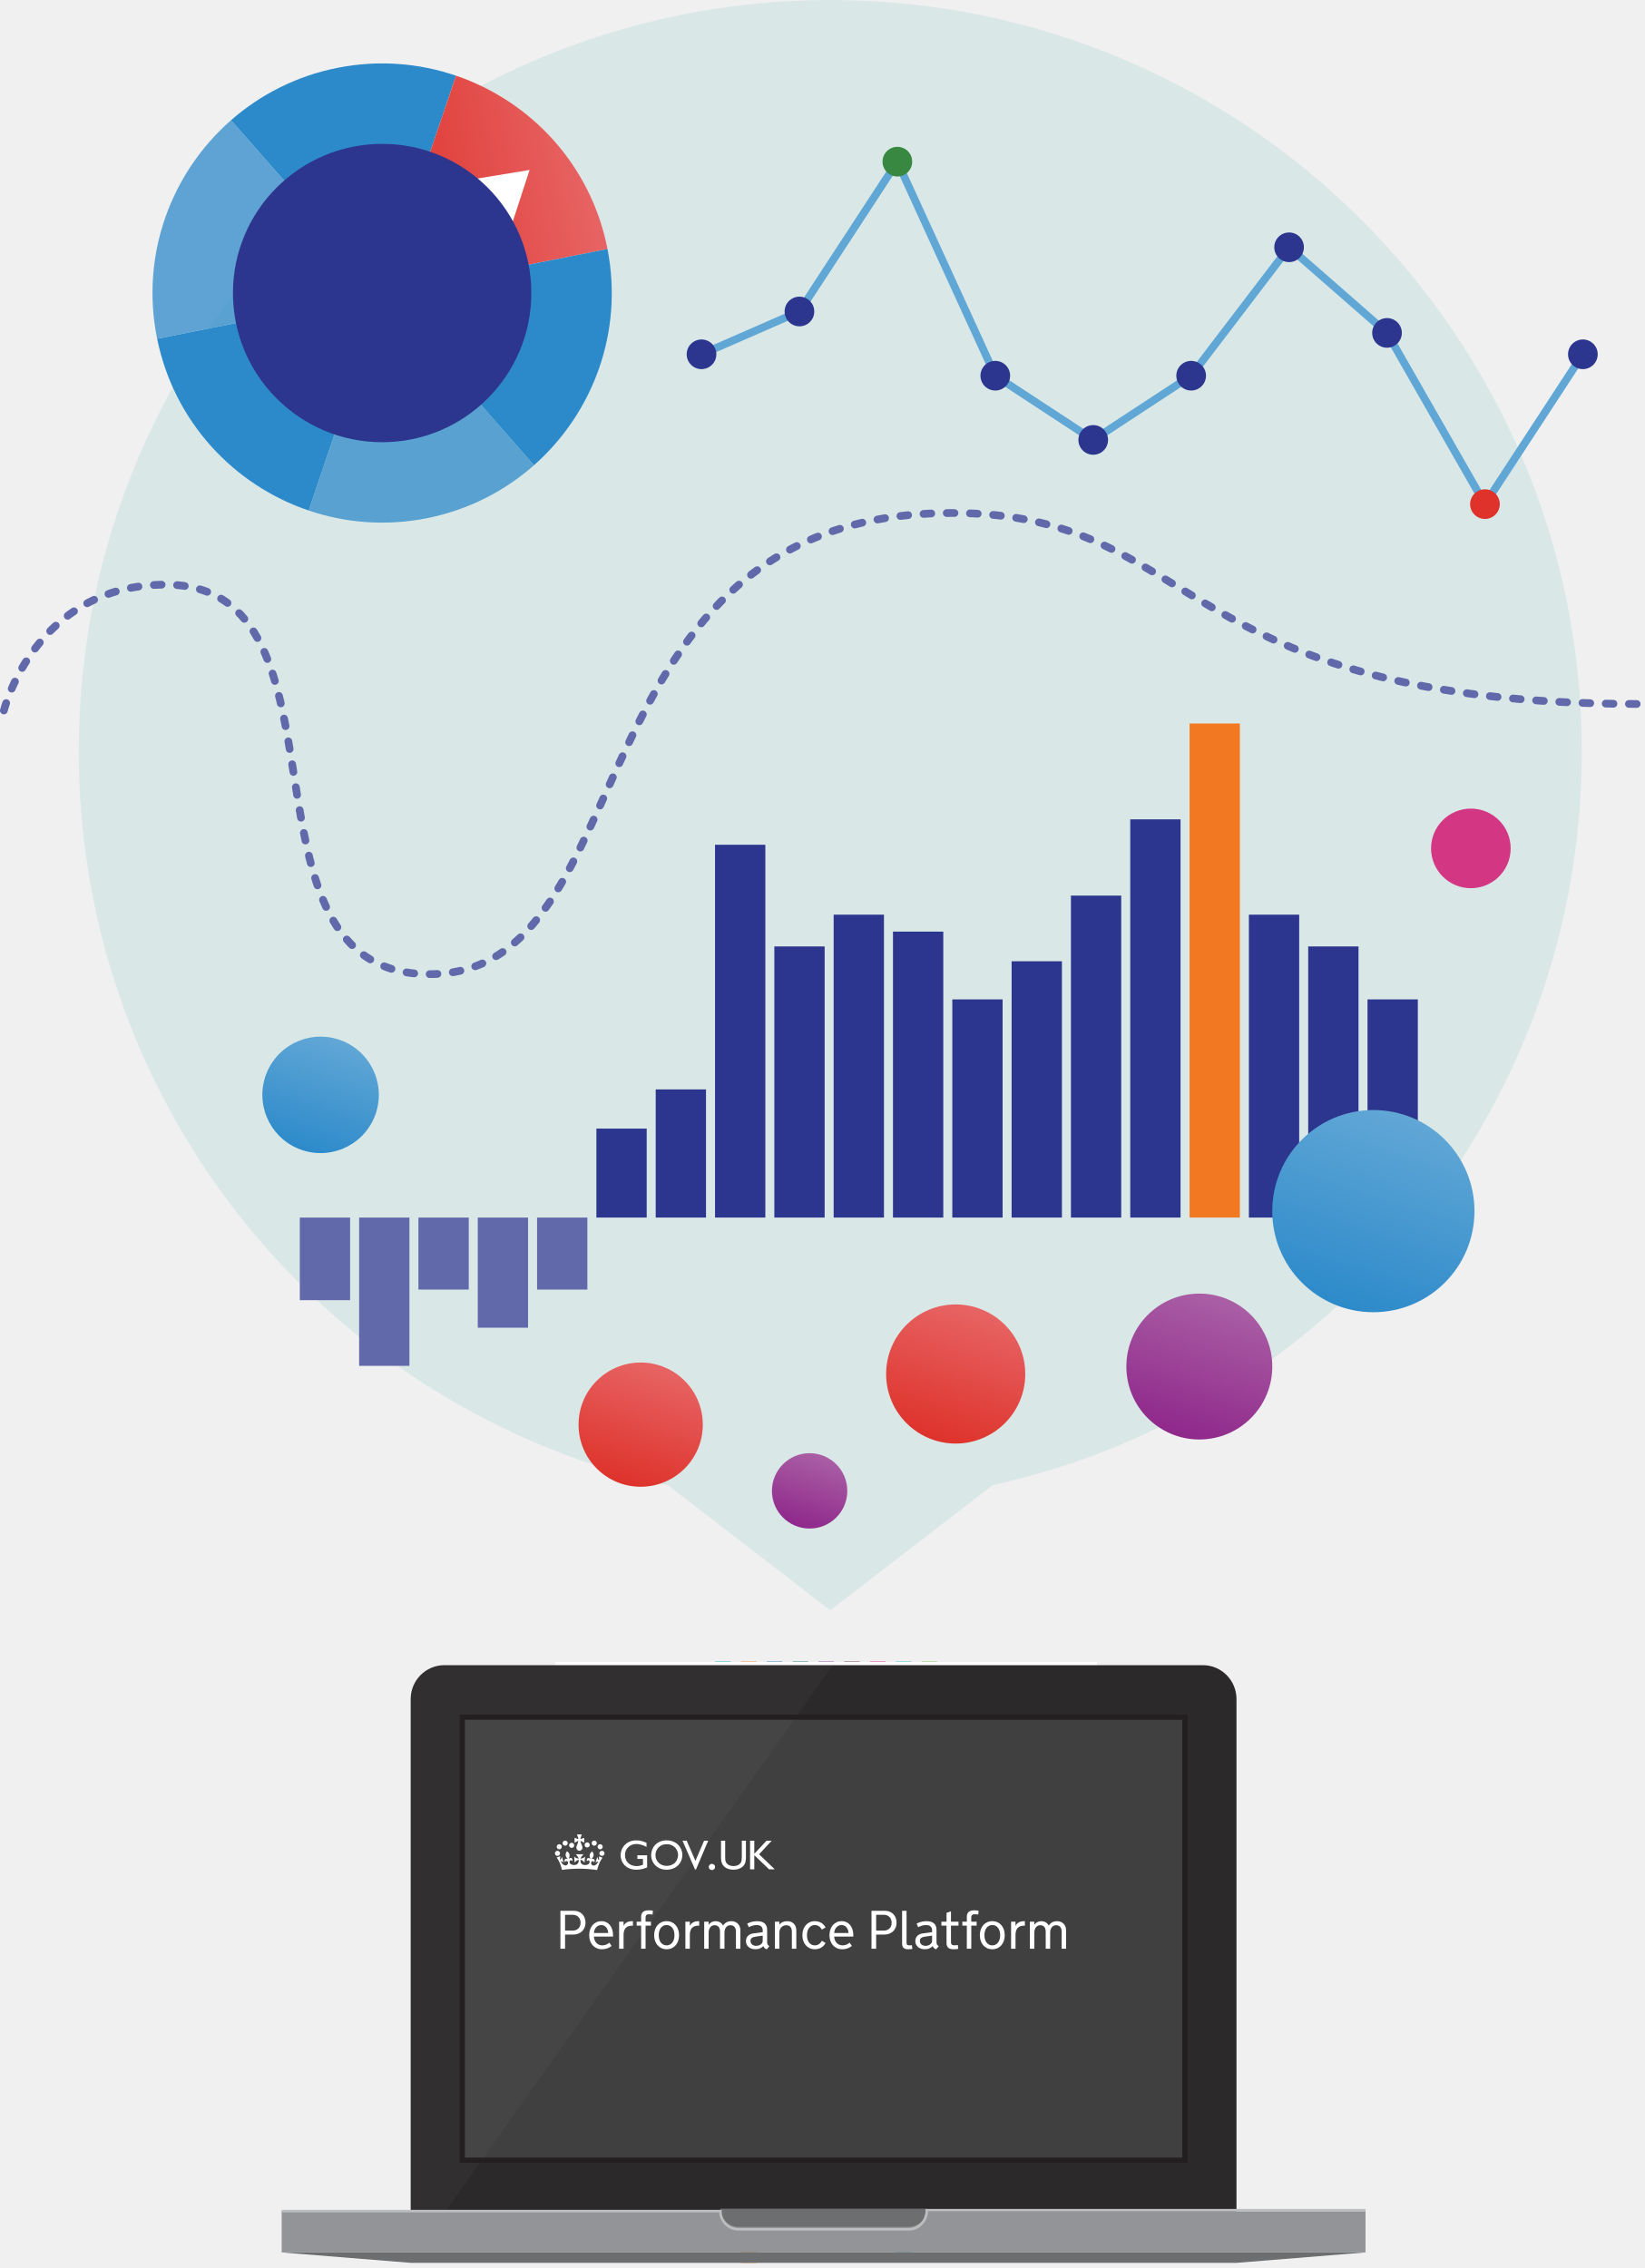
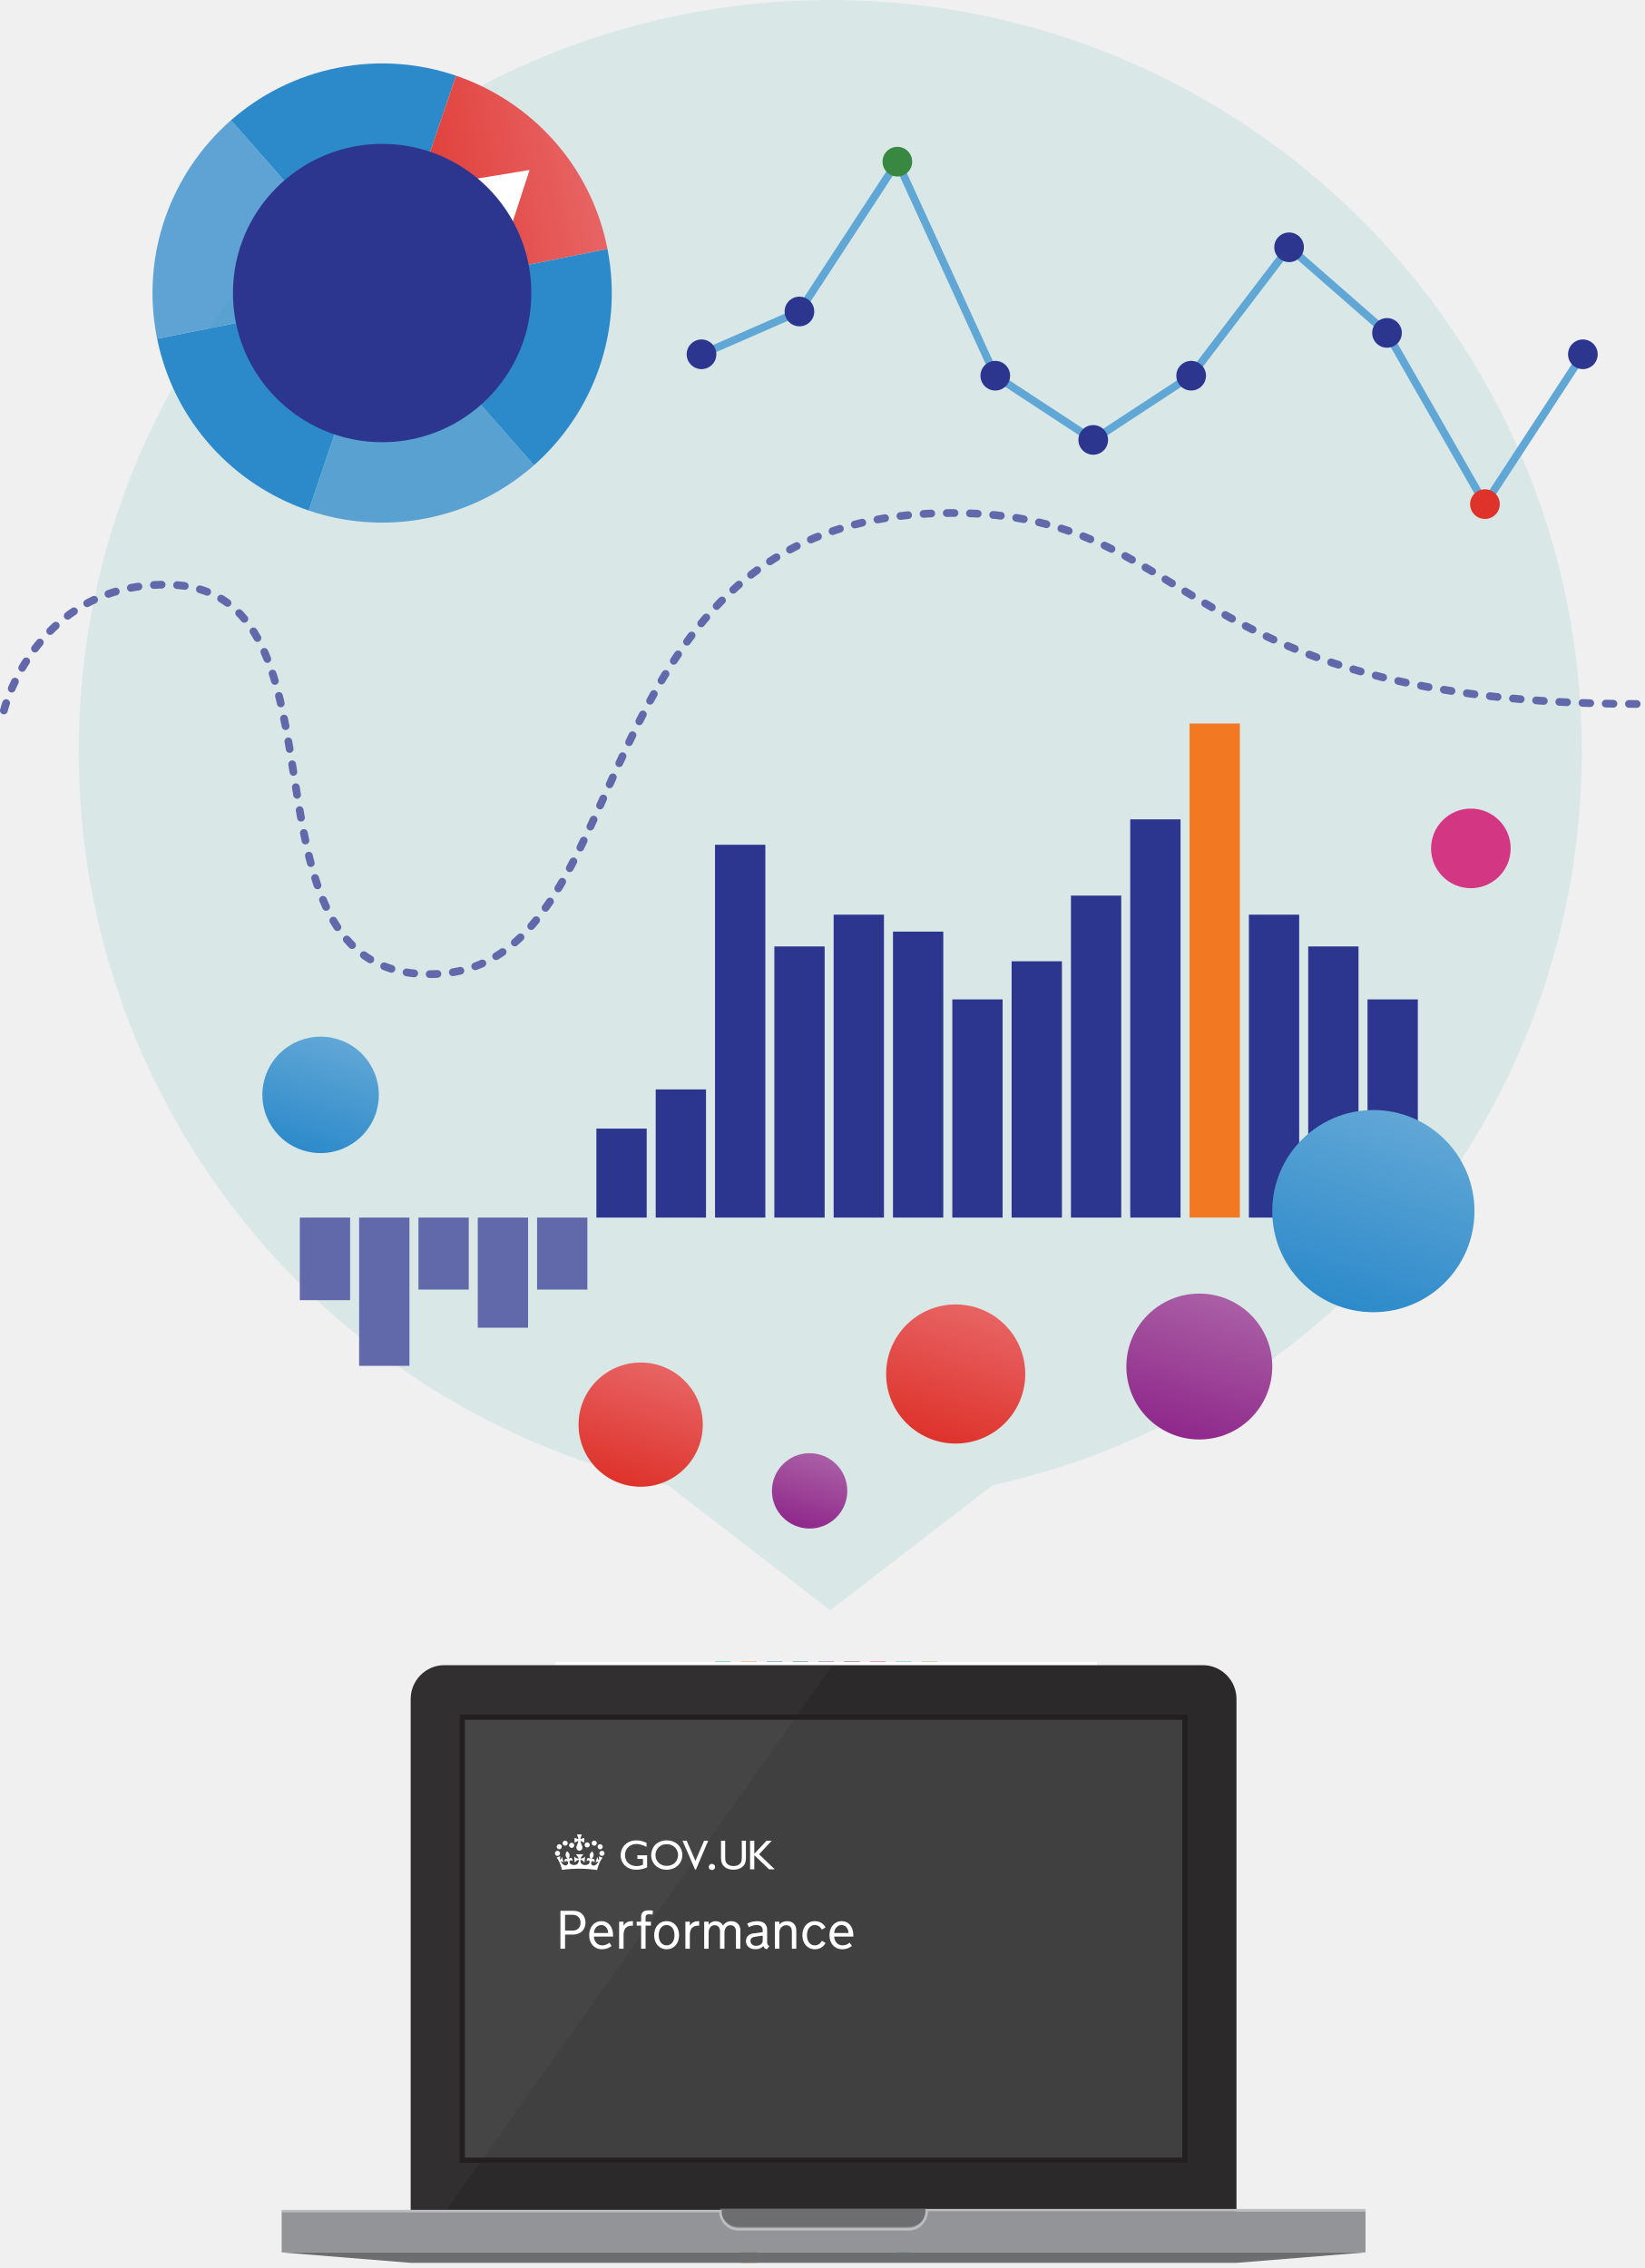
<svg xmlns="http://www.w3.org/2000/svg" xmlns:xlink="http://www.w3.org/1999/xlink" version="1.1" id="Layer_1" x="0px" y="0px" width="453.187px" height="624.918px" viewBox="0 0 453.187 624.918" enable-background="new 0 0 453.187 624.918" xml:space="preserve">
  <g>
    <g>
      <defs>
        <rect id="SVGID_1_" x="64.089" y="457.846" width="327.035" height="167.072" />
      </defs>
      <clipPath id="SVGID_2_">
        <use xlink:href="#SVGID_1_" overflow="visible" />
      </clipPath>
      <g clip-path="url(#SVGID_2_)">
        <defs>
          <rect id="SVGID_3_" x="64.089" y="507.084" width="327.035" height="117.834" />
        </defs>
        <clipPath id="SVGID_4_">
          <use xlink:href="#SVGID_3_" overflow="visible" />
        </clipPath>
      </g>
      <g clip-path="url(#SVGID_2_)">
        <defs>
          <rect id="SVGID_5_" x="64.089" y="457.846" width="327.035" height="167.072" />
        </defs>
        <clipPath id="SVGID_6_">
          <use xlink:href="#SVGID_5_" overflow="visible" />
        </clipPath>
        <line clip-path="url(#SVGID_6_)" fill="none" stroke="#7F4097" stroke-width="4.266" stroke-miterlimit="25" x1="227.606" y1="157.827" x2="227.606" y2="508.324" />
        <path clip-path="url(#SVGID_6_)" fill="none" stroke="#017262" stroke-width="4.266" stroke-miterlimit="25" d="     M220.497,508.324V227.5c0-7.853-6.366-14.219-14.219-14.219h-53.321" />
        <path clip-path="url(#SVGID_6_)" fill="none" stroke="#1573BA" stroke-width="4.266" stroke-miterlimit="10" d="     M213.388,564.488V284.375c0-7.853-6.366-14.219-14.219-14.219h-53.321" />
        <path clip-path="url(#SVGID_6_)" fill="none" stroke="#F48323" stroke-width="4.266" stroke-miterlimit="25" d="     M206.278,623.498V341.25c0-7.854-6.366-14.219-14.219-14.219h-53.321" />
        <path clip-path="url(#SVGID_6_)" fill="none" stroke="#00AD9D" stroke-width="4.266" stroke-miterlimit="25" d="     M199.169,576.574V398.126c0-7.853-6.365-14.219-14.22-14.219h-39.102" />
        <path clip-path="url(#SVGID_6_)" fill="none" stroke="#5C2947" stroke-width="4.266" stroke-miterlimit="25" d="     M234.716,506.902V211.858c0-7.853,6.365-14.219,14.219-14.219h39.812" />
        <path clip-path="url(#SVGID_6_)" fill="none" stroke="#EA148D" stroke-width="4.266" stroke-miterlimit="25" d="     M241.825,565.199V270.156c0-7.853,6.366-14.219,14.219-14.219h54.032" />
        <path clip-path="url(#SVGID_6_)" fill="none" stroke="#26BBB9" stroke-width="4.266" stroke-miterlimit="25" d="     M248.935,620.653V327.032c0-7.854,6.366-14.219,14.22-14.219h54.031" />
        <path clip-path="url(#SVGID_6_)" fill="none" stroke="#7CC144" stroke-width="4.266" stroke-miterlimit="25" d="     M256.044,577.996V383.908c0-7.853,6.366-14.219,14.219-14.219h54.033" />
      </g>
      <g clip-path="url(#SVGID_2_)">
        <defs>
          <rect id="SVGID_7_" x="152.946" y="457.847" width="149.299" height="43.545" />
        </defs>
        <clipPath id="SVGID_8_">
          <use xlink:href="#SVGID_7_" overflow="visible" />
        </clipPath>
        <defs>
          <filter id="Adobe_OpacityMaskFilter" filterUnits="userSpaceOnUse" x="152.946" y="457.847" width="149.299" height="43.545">
            <feColorMatrix type="matrix" values="1 0 0 0 0  0 1 0 0 0  0 0 1 0 0  0 0 0 1 0" />
          </filter>
        </defs>
        <mask maskUnits="userSpaceOnUse" x="152.946" y="457.847" width="149.299" height="43.545" id="SVGID_9_">
          <g filter="url(#Adobe_OpacityMaskFilter)">
            <linearGradient id="SVGID_10_" gradientUnits="userSpaceOnUse" x1="-5.372" y1="430.856" x2="-4.66" y2="430.856" gradientTransform="matrix(0 -140.25 -140.25 0 60655.141 -251.9761)">
              <stop offset="0" style="stop-color:#FFFFFF" />
              <stop offset="0.472" style="stop-color:#FFFFFF" />
              <stop offset="1" style="stop-color:#000000" />
            </linearGradient>
            <rect x="152.946" y="457.847" clip-path="url(#SVGID_8_)" fill="url(#SVGID_10_)" width="149.299" height="43.545" />
          </g>
        </mask>
        <linearGradient id="SVGID_11_" gradientUnits="userSpaceOnUse" x1="-5.372" y1="430.856" x2="-4.66" y2="430.856" gradientTransform="matrix(0 -140.25 -140.25 0 60655.141 -251.9761)">
          <stop offset="0" style="stop-color:#FFFFFF" />
          <stop offset="0.472" style="stop-color:#FFFFFF" />
          <stop offset="1" style="stop-color:#FFFFFF" />
        </linearGradient>
        <rect x="152.946" y="457.847" clip-path="url(#SVGID_8_)" mask="url(#SVGID_9_)" fill="url(#SVGID_11_)" width="149.299" height="43.545" />
      </g>
      <g clip-path="url(#SVGID_2_)">
        <defs>
          <rect id="SVGID_12_" x="64.089" y="457.846" width="327.035" height="167.072" />
        </defs>
        <clipPath id="SVGID_13_">
          <use xlink:href="#SVGID_12_" overflow="visible" />
        </clipPath>
        <path clip-path="url(#SVGID_13_)" fill="#2C292A" d="M340.646,609.544V468.133c0-5.123-4.158-9.316-9.242-9.316H122.386     c-5.082,0-9.242,4.193-9.242,9.316v141.411H340.646z" />
        <rect x="127.363" y="473.151" clip-path="url(#SVGID_13_)" fill="#404041" width="199.064" height="122.06" />
        <g opacity="0.03" clip-path="url(#SVGID_13_)">
          <g>
            <defs>
              <rect id="SVGID_14_" x="113.144" y="458.817" width="116.274" height="150.728" />
            </defs>
            <clipPath id="SVGID_15_">
              <use xlink:href="#SVGID_14_" overflow="visible" />
            </clipPath>
            <path clip-path="url(#SVGID_15_)" fill="#FFFFFF" d="M229.418,458.817H122.386c-5.082,0-9.242,4.193-9.242,9.316v141.411h9.395       L229.418,458.817z" />
          </g>
        </g>
        <rect x="127.363" y="473.151" clip-path="url(#SVGID_13_)" fill="none" stroke="#231F20" stroke-width="1.422" stroke-miterlimit="10" width="199.064" height="122.06" />
        <rect x="77.597" y="609.254" clip-path="url(#SVGID_13_)" fill="#929497" width="298.598" height="11.375" />
        <polygon clip-path="url(#SVGID_13_)" fill="#6D6E70" points="340.646,623.498 113.144,623.498 77.597,620.629 376.194,620.629         " />
        <path clip-path="url(#SVGID_13_)" fill="#6D6E70" d="M203.435,613.584h46.922c2.737,0,4.977-2.26,4.977-5.019h-56.875     C198.458,611.325,200.697,613.584,203.435,613.584" />
        <path clip-path="url(#SVGID_13_)" fill="none" stroke="#BBBDBF" stroke-width="0.711" stroke-miterlimit="10" d="     M376.194,608.987H255.333c0,3.009-2.239,5.268-4.977,5.268h-46.922c-2.737,0-4.977-2.259-4.977-5.017H77.597" />
        <g opacity="0.97" clip-path="url(#SVGID_13_)">
          <g>
            <defs>
              <rect id="SVGID_16_" x="152.791" y="522.33" width="154.137" height="55.844" />
            </defs>
            <clipPath id="SVGID_17_">
              <use xlink:href="#SVGID_16_" overflow="visible" />
            </clipPath>
          </g>
        </g>
        <path clip-path="url(#SVGID_13_)" fill="#FFFFFF" d="M154.241,510.936c0.147-0.357-0.023-0.771-0.389-0.917     c-0.358-0.148-0.771,0.026-0.923,0.385c-0.149,0.357,0.022,0.764,0.381,0.912C153.677,511.465,154.091,511.294,154.241,510.936" />
        <path clip-path="url(#SVGID_13_)" fill="#FFFFFF" d="M154.731,509.118c0.148-0.358-0.022-0.768-0.387-0.919     c-0.359-0.145-0.776,0.029-0.923,0.385c-0.15,0.357,0.021,0.768,0.38,0.912C154.169,509.647,154.584,509.474,154.731,509.118" />
        <path clip-path="url(#SVGID_13_)" fill="#FFFFFF" d="M155.425,508.502c0.365,0.149,0.779-0.021,0.929-0.378     c0.148-0.355-0.022-0.771-0.388-0.918c-0.359-0.146-0.775,0.028-0.924,0.385C154.892,507.952,155.065,508.358,155.425,508.502" />
        <path clip-path="url(#SVGID_13_)" fill="#FFFFFF" d="M157.22,509.101c0.364,0.147,0.779-0.021,0.929-0.379     c0.149-0.354-0.022-0.77-0.387-0.917c-0.357-0.147-0.774,0.026-0.924,0.385C156.688,508.547,156.863,508.956,157.22,509.101" />
        <path clip-path="url(#SVGID_13_)" fill="#FFFFFF" d="M165.177,510.936c0.157,0.357,0.571,0.525,0.931,0.373     c0.361-0.146,0.531-0.555,0.383-0.91c-0.152-0.358-0.569-0.529-0.928-0.38C165.201,510.164,165.027,510.576,165.177,510.936" />
        <path clip-path="url(#SVGID_13_)" fill="#FFFFFF" d="M165.61,509.496c0.363-0.146,0.535-0.555,0.383-0.913     c-0.154-0.357-0.567-0.529-0.928-0.379c-0.363,0.147-0.531,0.556-0.384,0.917C164.833,509.479,165.248,509.647,165.61,509.496" />
        <path clip-path="url(#SVGID_13_)" fill="#FFFFFF" d="M163.983,508.509c0.362-0.146,0.533-0.558,0.386-0.916     c-0.151-0.358-0.568-0.528-0.931-0.383c-0.36,0.151-0.531,0.561-0.381,0.921C163.207,508.486,163.623,508.656,163.983,508.509" />
        <path clip-path="url(#SVGID_13_)" fill="#FFFFFF" d="M162.044,508.993c0.359-0.146,0.531-0.559,0.383-0.911     c-0.153-0.357-0.568-0.529-0.932-0.384c-0.358,0.152-0.529,0.561-0.381,0.924C161.263,508.973,161.681,509.143,162.044,508.993" />
        <path clip-path="url(#SVGID_13_)" fill="#FFFFFF" d="M164.992,511.506c0.091,0.495,0.104,0.721-0.009,1.04     c-0.163-0.158-0.308-0.449-0.426-0.891l-0.494,1.562c0.294-0.193,0.518-0.318,0.775-0.321c-0.464,0.962-1.035,1.204-1.402,1.135     c-0.445-0.086-0.65-0.483-0.572-0.819c0.1-0.476,0.598-0.588,0.822-0.038c0.452-0.878-0.296-1.166-0.779-0.912     c0.748-0.719,0.836-1.36,0.245-2.149c-0.833,0.621-0.846,1.239-0.484,2.114c-0.478-0.552-1.239-0.261-0.974,0.625     c0.355-0.53,0.814-0.194,0.736,0.317c-0.061,0.441-0.658,0.792-1.397,0.718c-1.058-0.101-1.115-0.82-1.135-1.415     c0.259-0.047,0.729,0.199,1.124,0.754l0.162-1.659c-0.439,0.436-0.836,0.522-1.272,0.53c0.148-0.442,0.823-1.188,0.823-1.188     h-2.105c0,0,0.67,0.736,0.814,1.185c-0.438-0.014-0.832-0.099-1.266-0.544l0.147,1.662c0.399-0.553,0.866-0.789,1.126-0.743     c-0.027,0.598-0.089,1.316-1.147,1.409c-0.739,0.066-1.329-0.293-1.392-0.736c-0.071-0.508,0.391-0.844,0.742-0.309     c0.273-0.887-0.484-1.181-0.969-0.634c0.373-0.873,0.364-1.494-0.467-2.12c-0.598,0.78-0.513,1.429,0.227,2.156     c-0.482-0.265-1.23,0.015-0.788,0.901c0.229-0.552,0.724-0.428,0.827,0.046c0.069,0.334-0.138,0.73-0.588,0.812     c-0.365,0.066-0.934-0.183-1.388-1.146c0.257,0.005,0.481,0.132,0.771,0.33l-0.477-1.566c-0.119,0.438-0.274,0.727-0.438,0.884     c-0.109-0.317-0.092-0.549,0.004-1.039l-1.01,0.349c0.523,0.703,1.056,1.689,1.473,3.417c1.292-0.212,3.497-0.341,4.834-0.336     c1.333,0.007,3.538,0.154,4.826,0.382c0.436-1.728,0.976-2.705,1.506-3.403L164.992,511.506z" />
        <path clip-path="url(#SVGID_13_)" fill="#FFFFFF" d="M178.278,514.528c-0.609,0.265-1.594,0.647-2.928,0.647     c-3.094,0-4.37-2.186-4.37-3.975c0-2.08,1.582-4.115,4.322-4.115c1.124,0,1.957,0.313,2.812,0.67v1.156     c-1.312-0.752-2.388-0.821-2.833-0.821c-1.595,0-3.104,1.178-3.104,3.041c0,1.745,1.275,3.05,3.209,3.05     c0.584,0,0.983-0.104,1.744-0.347v-1.64h-1.534v-0.994h2.683V514.528z" />
        <path clip-path="url(#SVGID_13_)" fill="#FFFFFF" d="M187.977,511.119c0,2.265-1.755,4.057-4.367,4.057     c-2.505,0-4.218-1.827-4.218-4.021c0-2.092,1.547-4.069,4.277-4.069C186.326,507.085,187.977,509.004,187.977,511.119      M180.576,511.155c0,1.79,1.429,2.968,3.104,2.968c0.855,0,1.782-0.347,2.332-0.937c0.503-0.543,0.798-1.398,0.798-2.08     c0-1.306-1.009-2.958-3.095-2.958C181.479,508.148,180.576,509.836,180.576,511.155" />
        <polygon clip-path="url(#SVGID_13_)" fill="#FFFFFF" points="191.734,515.117 191.479,515.117 188.034,507.187 189.182,507.187      191.584,512.726 193.972,507.187 195.108,507.187    " />
        <path clip-path="url(#SVGID_13_)" fill="#FFFFFF" d="M205.502,511.662c0,0.764,0,1.86-0.903,2.656     c-0.714,0.628-1.604,0.857-2.518,0.857c-1.125,0-2.365-0.383-2.997-1.374c-0.447-0.695-0.447-1.606-0.447-2.14v-4.472h1.149     v4.472c0,1.041,0.093,1.444,0.504,1.849c0.338,0.347,0.864,0.659,1.791,0.659c1.289,0,1.85-0.659,2.062-1.039     c0.151-0.277,0.224-0.695,0.224-1.469v-4.472h1.135V511.662z" />
        <polygon clip-path="url(#SVGID_13_)" fill="#FFFFFF" points="209.126,510.921 213.448,515.071 211.879,515.071 207.805,511.175      207.805,515.071 206.644,515.071 206.644,507.187 207.805,507.187 207.805,510.795 211.165,507.187 212.593,507.187    " />
        <path clip-path="url(#SVGID_13_)" fill="#FFFFFF" d="M197.004,514.417c0,0.477-0.397,0.853-0.882,0.853     c-0.466,0-0.863-0.376-0.863-0.853c0-0.507,0.425-0.855,0.863-0.855C196.563,513.561,197.004,513.91,197.004,514.417" />
        <path clip-path="url(#SVGID_13_)" fill="#FFFFFF" d="M159.906,507.35c0.036-0.03,0.069-0.061,0.096-0.099l0.949,0.494v-1.347     l-0.964,0.317c-0.027-0.037-0.06-0.069-0.098-0.094l0.385-1.173h-0.656h-0.655l0.385,1.173c-0.037,0.024-0.07,0.057-0.099,0.094     l-0.963-0.317v1.347l0.947-0.494c0.026,0.038,0.06,0.068,0.096,0.099c-0.108,0.406-0.341,1.028-0.489,1.38     c-0.19,0.456,0.026,0.98,0.489,1.168c0.096,0.039,0.193,0.058,0.289,0.063c0.098-0.006,0.194-0.024,0.288-0.063     c0.463-0.188,0.682-0.712,0.491-1.168C160.249,508.378,160.016,507.756,159.906,507.35" />
      </g>
    </g>
    <g>
      <path fill="#FFFFFF" d="M154.394,526.493h3.666c0.491,0,0.936,0.082,1.335,0.244c0.398,0.163,0.739,0.39,1.023,0.679    s0.503,0.635,0.656,1.038s0.229,0.846,0.229,1.327c0,0.486-0.083,0.93-0.251,1.33c-0.168,0.401-0.402,0.745-0.704,1.032    c-0.301,0.286-0.659,0.509-1.075,0.667c-0.415,0.157-0.868,0.236-1.359,0.236h-2.238v3.9h-1.282V526.493z M159.94,529.751    c0-0.306-0.048-0.591-0.146-0.853c-0.098-0.263-0.238-0.49-0.423-0.682c-0.185-0.192-0.409-0.343-0.674-0.452    c-0.266-0.109-0.565-0.164-0.9-0.164h-2.122v4.345h2.122c0.335,0,0.635-0.054,0.9-0.16c0.265-0.107,0.489-0.254,0.674-0.441    c0.185-0.187,0.325-0.41,0.423-0.671c0.098-0.26,0.146-0.543,0.146-0.849V529.751z" />
      <path fill="#FFFFFF" d="M163.604,533.601c0.023,0.35,0.095,0.673,0.211,0.969c0.117,0.297,0.275,0.554,0.478,0.77    c0.201,0.216,0.439,0.384,0.715,0.503c0.274,0.119,0.579,0.179,0.914,0.179c0.413,0,0.776-0.069,1.09-0.208    s0.602-0.312,0.864-0.521l0.627,0.883c-0.335,0.267-0.723,0.487-1.163,0.659c-0.439,0.173-0.932,0.259-1.476,0.259    c-0.54,0-1.028-0.096-1.466-0.288c-0.438-0.191-0.811-0.459-1.119-0.802s-0.545-0.751-0.71-1.225    c-0.166-0.474-0.248-0.99-0.248-1.549c0-0.568,0.081-1.09,0.244-1.563c0.163-0.475,0.393-0.883,0.688-1.225    c0.297-0.343,0.651-0.61,1.064-0.803c0.413-0.191,0.872-0.287,1.378-0.287c0.491,0,0.934,0.096,1.327,0.287    c0.394,0.192,0.729,0.46,1.006,0.803c0.276,0.342,0.489,0.75,0.638,1.225c0.148,0.474,0.223,0.99,0.223,1.549v0.387H163.604z     M165.651,530.422c-0.311,0-0.588,0.061-0.831,0.183c-0.243,0.121-0.45,0.284-0.623,0.488s-0.309,0.438-0.408,0.703    s-0.157,0.538-0.171,0.82h3.943c-0.01-0.287-0.06-0.562-0.149-0.827c-0.09-0.266-0.216-0.499-0.379-0.7    c-0.163-0.202-0.359-0.363-0.591-0.484C166.212,530.483,165.948,530.422,165.651,530.422z" />
      <path fill="#FFFFFF" d="M174.369,530.59h-0.196c-0.316,0-0.617,0.036-0.904,0.109c-0.287,0.072-0.539,0.204-0.758,0.394    s-0.394,0.448-0.525,0.776c-0.131,0.328-0.196,0.747-0.196,1.257v3.82h-1.225v-7.45h1.225v1.181    c0.092-0.219,0.216-0.41,0.371-0.576c0.156-0.165,0.332-0.302,0.529-0.411c0.196-0.109,0.408-0.191,0.634-0.244    c0.226-0.054,0.456-0.081,0.689-0.081h0.356V530.59z" />
      <path fill="#FFFFFF" d="M177.855,529.497h1.479v1.079h-1.479v6.371h-1.225v-6.371h-1.239v-1.079h1.239v-1.386    c0-0.32,0.051-0.593,0.152-0.816c0.103-0.223,0.244-0.404,0.427-0.543s0.398-0.237,0.648-0.299    c0.251-0.061,0.524-0.091,0.82-0.091c0.302,0,0.552,0.014,0.751,0.04s0.348,0.047,0.445,0.062l-0.096,1.05    c-0.072-0.005-0.156-0.012-0.251-0.021s-0.192-0.017-0.292-0.021s-0.195-0.01-0.288-0.015c-0.092-0.005-0.167-0.008-0.226-0.008    c-0.175,0-0.318,0.025-0.43,0.077c-0.112,0.051-0.201,0.117-0.267,0.2s-0.11,0.178-0.135,0.284    c-0.024,0.107-0.036,0.219-0.036,0.335V529.497z" />
      <path fill="#FFFFFF" d="M183.646,529.351c0.515,0,0.984,0.096,1.406,0.287c0.423,0.192,0.784,0.46,1.083,0.803    c0.299,0.342,0.531,0.75,0.696,1.225c0.165,0.474,0.248,0.995,0.248,1.563c0,0.559-0.083,1.075-0.248,1.549    s-0.397,0.882-0.696,1.225s-0.66,0.61-1.083,0.802c-0.422,0.192-0.892,0.288-1.406,0.288c-0.516,0-0.983-0.096-1.403-0.288    c-0.421-0.191-0.781-0.459-1.083-0.802c-0.301-0.343-0.534-0.751-0.699-1.225c-0.166-0.474-0.248-0.99-0.248-1.549    c0-0.568,0.082-1.09,0.248-1.563c0.165-0.475,0.398-0.883,0.699-1.225c0.302-0.343,0.662-0.61,1.083-0.803    C182.663,529.447,183.131,529.351,183.646,529.351z M183.646,536.021c0.354,0,0.667-0.074,0.937-0.223    c0.27-0.147,0.496-0.349,0.678-0.602c0.183-0.252,0.319-0.545,0.412-0.878c0.092-0.333,0.139-0.682,0.139-1.046v-0.088    c0-0.374-0.047-0.729-0.139-1.064c-0.093-0.335-0.229-0.628-0.412-0.878c-0.182-0.251-0.408-0.45-0.678-0.598    c-0.27-0.148-0.582-0.223-0.937-0.223c-0.355,0-0.667,0.074-0.937,0.223c-0.271,0.147-0.496,0.347-0.679,0.598    c-0.182,0.25-0.319,0.543-0.411,0.878c-0.093,0.336-0.139,0.69-0.139,1.064v0.088c0,0.364,0.046,0.713,0.139,1.046    c0.092,0.333,0.229,0.626,0.411,0.878c0.183,0.253,0.408,0.454,0.679,0.602C182.979,535.947,183.291,536.021,183.646,536.021z" />
      <path fill="#FFFFFF" d="M192.626,530.59h-0.196c-0.316,0-0.617,0.036-0.904,0.109c-0.287,0.072-0.539,0.204-0.758,0.394    s-0.394,0.448-0.525,0.776c-0.131,0.328-0.196,0.747-0.196,1.257v3.82h-1.225v-7.45h1.225v1.181    c0.092-0.219,0.216-0.41,0.371-0.576c0.156-0.165,0.332-0.302,0.529-0.411c0.196-0.109,0.408-0.191,0.634-0.244    c0.226-0.054,0.456-0.081,0.689-0.081h0.356V530.59z" />
      <path fill="#FFFFFF" d="M199.587,536.947h-1.225v-4.688c0-0.33-0.04-0.609-0.121-0.838c-0.08-0.229-0.187-0.413-0.32-0.555    c-0.134-0.141-0.292-0.243-0.474-0.306c-0.183-0.063-0.376-0.095-0.58-0.095s-0.404,0.04-0.602,0.12    c-0.196,0.08-0.371,0.205-0.524,0.375c-0.153,0.171-0.277,0.386-0.372,0.646s-0.142,0.572-0.142,0.937v4.403h-1.225v-7.45h1.225    v0.853c0.248-0.345,0.535-0.598,0.863-0.758s0.691-0.24,1.09-0.24c0.165,0,0.346,0.022,0.54,0.068    c0.194,0.047,0.385,0.118,0.572,0.216c0.187,0.097,0.359,0.225,0.518,0.383c0.157,0.157,0.285,0.349,0.383,0.572    c0.136-0.229,0.292-0.422,0.47-0.58s0.364-0.285,0.562-0.383c0.196-0.097,0.4-0.167,0.612-0.211    c0.211-0.044,0.422-0.065,0.631-0.065c0.403,0,0.76,0.067,1.071,0.204c0.311,0.136,0.573,0.318,0.787,0.546    c0.214,0.229,0.376,0.494,0.485,0.795c0.109,0.302,0.164,0.617,0.164,0.948v5.103h-1.225v-4.688c0-0.33-0.042-0.609-0.124-0.838    c-0.083-0.229-0.194-0.413-0.336-0.555c-0.141-0.141-0.304-0.243-0.488-0.306c-0.185-0.063-0.377-0.095-0.576-0.095    c-0.204,0-0.404,0.04-0.602,0.12c-0.196,0.08-0.371,0.205-0.524,0.375c-0.153,0.171-0.277,0.386-0.372,0.646    s-0.142,0.572-0.142,0.937V536.947z" />
      <path fill="#FFFFFF" d="M210.297,536.204c-0.219,0.252-0.515,0.464-0.886,0.634c-0.372,0.17-0.809,0.255-1.309,0.255    c-0.369,0-0.712-0.052-1.028-0.156c-0.315-0.104-0.59-0.254-0.823-0.448s-0.416-0.431-0.547-0.707    c-0.132-0.277-0.197-0.591-0.197-0.94c0-0.292,0.048-0.558,0.143-0.799c0.095-0.24,0.229-0.45,0.4-0.63    c0.173-0.181,0.381-0.327,0.624-0.441c0.242-0.114,0.515-0.193,0.816-0.237l2.632-0.357v-0.474c0-0.281-0.044-0.519-0.132-0.711    c-0.087-0.191-0.205-0.344-0.354-0.455c-0.148-0.112-0.323-0.192-0.524-0.24c-0.202-0.049-0.42-0.073-0.652-0.073    c-0.419,0-0.809,0.059-1.171,0.175c-0.361,0.116-0.688,0.253-0.98,0.408l-0.459-0.97c0.428-0.243,0.876-0.418,1.345-0.524    c0.47-0.107,0.933-0.16,1.389-0.16c0.909,0,1.597,0.205,2.063,0.615c0.467,0.411,0.7,1.01,0.7,1.797v3.434    c0,0.248,0.048,0.456,0.146,0.624c0.097,0.167,0.253,0.3,0.467,0.397l-0.692,0.874c-0.233-0.058-0.435-0.161-0.602-0.31    c-0.168-0.148-0.286-0.327-0.354-0.536L210.297,536.204z M208.117,533.629c-0.204,0.029-0.391,0.071-0.558,0.124    c-0.168,0.054-0.311,0.126-0.427,0.216s-0.208,0.2-0.273,0.331c-0.065,0.132-0.099,0.292-0.099,0.481    c0,0.219,0.041,0.413,0.124,0.583s0.194,0.313,0.336,0.431c0.141,0.116,0.305,0.205,0.491,0.266    c0.188,0.061,0.383,0.091,0.587,0.091c0.229,0,0.452-0.031,0.671-0.095c0.219-0.062,0.413-0.154,0.583-0.273    s0.308-0.264,0.412-0.434s0.157-0.364,0.157-0.583v-1.437L208.117,533.629z" />
      <path fill="#FFFFFF" d="M213.483,529.497h1.225v0.853c0.252-0.345,0.564-0.598,0.937-0.758s0.786-0.24,1.243-0.24    c0.413,0,0.774,0.067,1.086,0.204c0.311,0.136,0.571,0.32,0.78,0.554s0.365,0.503,0.47,0.809c0.104,0.307,0.157,0.63,0.157,0.97    v5.06h-1.225v-4.673c0-0.325-0.04-0.604-0.121-0.835c-0.08-0.23-0.189-0.418-0.327-0.562c-0.139-0.143-0.302-0.247-0.489-0.313    c-0.187-0.065-0.388-0.098-0.601-0.098c-0.233,0-0.464,0.042-0.689,0.127s-0.43,0.213-0.612,0.383s-0.329,0.384-0.441,0.642    c-0.111,0.258-0.167,0.562-0.167,0.911v4.418h-1.225V529.497z" />
      <path fill="#FFFFFF" d="M222.32,533.258c0,0.374,0.046,0.729,0.139,1.064c0.092,0.335,0.228,0.628,0.408,0.878    c0.18,0.251,0.404,0.45,0.674,0.598c0.27,0.148,0.584,0.223,0.944,0.223c0.233,0,0.448-0.033,0.645-0.099    c0.197-0.065,0.375-0.154,0.532-0.266c0.158-0.112,0.299-0.244,0.423-0.397s0.232-0.317,0.325-0.492l1.021,0.583    c-0.127,0.263-0.288,0.502-0.485,0.718c-0.196,0.217-0.422,0.4-0.674,0.551c-0.253,0.15-0.53,0.268-0.831,0.35    c-0.302,0.083-0.62,0.124-0.955,0.124c-0.516,0-0.983-0.096-1.403-0.288c-0.421-0.191-0.781-0.459-1.083-0.802    c-0.301-0.343-0.534-0.749-0.699-1.221c-0.166-0.472-0.248-0.989-0.248-1.553c0-0.568,0.082-1.09,0.248-1.563    c0.165-0.475,0.398-0.883,0.699-1.225c0.302-0.343,0.662-0.61,1.083-0.803c0.42-0.191,0.888-0.287,1.403-0.287    c0.335,0,0.653,0.041,0.955,0.123c0.301,0.083,0.578,0.2,0.831,0.351c0.252,0.15,0.478,0.334,0.674,0.55    c0.197,0.217,0.358,0.456,0.485,0.719l-1.021,0.583c-0.093-0.175-0.201-0.339-0.325-0.492s-0.265-0.285-0.423-0.397    c-0.157-0.111-0.335-0.2-0.532-0.266c-0.196-0.066-0.411-0.099-0.645-0.099c-0.36,0-0.675,0.074-0.944,0.223    c-0.27,0.147-0.494,0.347-0.674,0.598c-0.181,0.25-0.316,0.543-0.408,0.878c-0.093,0.336-0.139,0.69-0.139,1.064V533.258z" />
      <path fill="#FFFFFF" d="M229.8,533.601c0.023,0.35,0.095,0.673,0.211,0.969c0.117,0.297,0.275,0.554,0.478,0.77    c0.201,0.216,0.439,0.384,0.715,0.503c0.274,0.119,0.579,0.179,0.914,0.179c0.413,0,0.776-0.069,1.09-0.208    s0.602-0.312,0.864-0.521l0.627,0.883c-0.335,0.267-0.723,0.487-1.163,0.659c-0.439,0.173-0.932,0.259-1.476,0.259    c-0.54,0-1.028-0.096-1.466-0.288c-0.438-0.191-0.811-0.459-1.119-0.802s-0.545-0.751-0.71-1.225    c-0.166-0.474-0.248-0.99-0.248-1.549c0-0.568,0.081-1.09,0.244-1.563c0.163-0.475,0.393-0.883,0.688-1.225    c0.297-0.343,0.651-0.61,1.064-0.803c0.413-0.191,0.872-0.287,1.378-0.287c0.491,0,0.934,0.096,1.327,0.287    c0.394,0.192,0.729,0.46,1.006,0.803c0.276,0.342,0.489,0.75,0.638,1.225c0.148,0.474,0.223,0.99,0.223,1.549v0.387H229.8z     M231.848,530.422c-0.311,0-0.588,0.061-0.831,0.183c-0.243,0.121-0.45,0.284-0.623,0.488s-0.309,0.438-0.408,0.703    s-0.157,0.538-0.171,0.82h3.943c-0.01-0.287-0.06-0.562-0.149-0.827c-0.09-0.266-0.216-0.499-0.379-0.7    c-0.163-0.202-0.359-0.363-0.591-0.484C232.408,530.483,232.145,530.422,231.848,530.422z" />
-       <path fill="#FFFFFF" d="M240.094,526.493h3.666c0.491,0,0.936,0.082,1.335,0.244c0.398,0.163,0.739,0.39,1.023,0.679    s0.503,0.635,0.656,1.038s0.229,0.846,0.229,1.327c0,0.486-0.083,0.93-0.251,1.33c-0.168,0.401-0.402,0.745-0.704,1.032    c-0.301,0.286-0.659,0.509-1.075,0.667c-0.415,0.157-0.868,0.236-1.359,0.236h-2.238v3.9h-1.282V526.493z M245.641,529.751    c0-0.306-0.048-0.591-0.146-0.853c-0.098-0.263-0.238-0.49-0.423-0.682c-0.185-0.192-0.409-0.343-0.674-0.452    c-0.266-0.109-0.565-0.164-0.9-0.164h-2.122v4.345h2.122c0.335,0,0.635-0.054,0.9-0.16c0.265-0.107,0.489-0.254,0.674-0.441    c0.185-0.187,0.325-0.41,0.423-0.671c0.098-0.26,0.146-0.543,0.146-0.849V529.751z" />
-       <path fill="#FFFFFF" d="M248.525,526.493h1.225v8.785c0,0.121,0.012,0.229,0.033,0.32c0.021,0.093,0.06,0.17,0.113,0.233    c0.053,0.063,0.127,0.11,0.222,0.142c0.095,0.032,0.213,0.048,0.354,0.048c0.156,0,0.297-0.005,0.423-0.015    c0.127-0.01,0.238-0.02,0.336-0.029l0.124,1.028c-0.142,0.015-0.282,0.029-0.423,0.044c-0.122,0.009-0.255,0.019-0.401,0.028    c-0.146,0.01-0.284,0.015-0.415,0.015c-0.219,0-0.426-0.025-0.62-0.076s-0.363-0.135-0.507-0.252    c-0.143-0.116-0.256-0.267-0.339-0.451c-0.082-0.186-0.124-0.411-0.124-0.679V526.493z" />
-       <path fill="#FFFFFF" d="M256.959,536.204c-0.219,0.252-0.515,0.464-0.886,0.634c-0.372,0.17-0.809,0.255-1.309,0.255    c-0.369,0-0.712-0.052-1.028-0.156c-0.315-0.104-0.59-0.254-0.823-0.448s-0.416-0.431-0.547-0.707    c-0.132-0.277-0.197-0.591-0.197-0.94c0-0.292,0.048-0.558,0.143-0.799c0.095-0.24,0.229-0.45,0.4-0.63    c0.173-0.181,0.381-0.327,0.624-0.441c0.242-0.114,0.515-0.193,0.816-0.237l2.632-0.357v-0.474c0-0.281-0.044-0.519-0.132-0.711    c-0.087-0.191-0.205-0.344-0.354-0.455c-0.148-0.112-0.323-0.192-0.524-0.24c-0.202-0.049-0.42-0.073-0.652-0.073    c-0.419,0-0.809,0.059-1.171,0.175c-0.361,0.116-0.688,0.253-0.98,0.408l-0.459-0.97c0.428-0.243,0.876-0.418,1.345-0.524    c0.47-0.107,0.933-0.16,1.389-0.16c0.909,0,1.597,0.205,2.063,0.615c0.467,0.411,0.7,1.01,0.7,1.797v3.434    c0,0.248,0.048,0.456,0.146,0.624c0.097,0.167,0.253,0.3,0.467,0.397l-0.692,0.874c-0.233-0.058-0.435-0.161-0.602-0.31    c-0.168-0.148-0.286-0.327-0.354-0.536L256.959,536.204z M254.779,533.629c-0.204,0.029-0.391,0.071-0.558,0.124    c-0.168,0.054-0.311,0.126-0.427,0.216s-0.208,0.2-0.273,0.331c-0.065,0.132-0.099,0.292-0.099,0.481    c0,0.219,0.041,0.413,0.124,0.583s0.194,0.313,0.336,0.431c0.141,0.116,0.305,0.205,0.491,0.266    c0.188,0.061,0.383,0.091,0.587,0.091c0.229,0,0.452-0.031,0.671-0.095c0.219-0.062,0.413-0.154,0.583-0.273    s0.308-0.264,0.412-0.434s0.157-0.364,0.157-0.583v-1.437L254.779,533.629z" />
-       <path fill="#FFFFFF" d="M261.992,535.095c0,0.126,0.009,0.244,0.025,0.354c0.018,0.109,0.059,0.205,0.124,0.288    c0.066,0.083,0.162,0.148,0.288,0.196c0.127,0.049,0.299,0.073,0.518,0.073c0.059,0,0.128-0.002,0.208-0.007    s0.164-0.012,0.252-0.019c0.087-0.008,0.172-0.017,0.255-0.029c0.082-0.012,0.153-0.023,0.211-0.033l0.132,1.072    c-0.142,0.02-0.287,0.036-0.438,0.051c-0.127,0.015-0.268,0.026-0.423,0.036c-0.156,0.01-0.312,0.015-0.467,0.015    c-0.297,0-0.562-0.03-0.798-0.091c-0.236-0.061-0.437-0.159-0.602-0.295c-0.165-0.137-0.292-0.315-0.379-0.536    c-0.088-0.221-0.132-0.489-0.132-0.806v-4.789h-1.406v-1.079h1.406v-2.435l1.225-0.431v2.865h2.07v1.079h-2.07V535.095z" />
-       <path fill="#FFFFFF" d="M267.583,529.497h1.479v1.079h-1.479v6.371h-1.225v-6.371h-1.239v-1.079h1.239v-1.386    c0-0.32,0.051-0.593,0.152-0.816c0.103-0.223,0.244-0.404,0.427-0.543s0.398-0.237,0.648-0.299    c0.251-0.061,0.524-0.091,0.82-0.091c0.302,0,0.552,0.014,0.751,0.04s0.348,0.047,0.445,0.062l-0.096,1.05    c-0.072-0.005-0.156-0.012-0.251-0.021s-0.192-0.017-0.292-0.021s-0.195-0.01-0.288-0.015c-0.092-0.005-0.167-0.008-0.226-0.008    c-0.175,0-0.318,0.025-0.43,0.077c-0.112,0.051-0.201,0.117-0.267,0.2s-0.11,0.178-0.135,0.284    c-0.024,0.107-0.036,0.219-0.036,0.335V529.497z" />
-       <path fill="#FFFFFF" d="M273.373,529.351c0.515,0,0.984,0.096,1.406,0.287c0.423,0.192,0.784,0.46,1.083,0.803    c0.299,0.342,0.531,0.75,0.696,1.225c0.165,0.474,0.248,0.995,0.248,1.563c0,0.559-0.083,1.075-0.248,1.549    s-0.397,0.882-0.696,1.225s-0.66,0.61-1.083,0.802c-0.422,0.192-0.892,0.288-1.406,0.288c-0.516,0-0.983-0.096-1.403-0.288    c-0.421-0.191-0.781-0.459-1.083-0.802c-0.301-0.343-0.534-0.751-0.699-1.225c-0.166-0.474-0.248-0.99-0.248-1.549    c0-0.568,0.082-1.09,0.248-1.563c0.165-0.475,0.398-0.883,0.699-1.225c0.302-0.343,0.662-0.61,1.083-0.803    C272.39,529.447,272.857,529.351,273.373,529.351z M273.373,536.021c0.354,0,0.667-0.074,0.937-0.223    c0.27-0.147,0.496-0.349,0.678-0.602c0.183-0.252,0.319-0.545,0.412-0.878c0.092-0.333,0.139-0.682,0.139-1.046v-0.088    c0-0.374-0.047-0.729-0.139-1.064c-0.093-0.335-0.229-0.628-0.412-0.878c-0.182-0.251-0.408-0.45-0.678-0.598    c-0.27-0.148-0.582-0.223-0.937-0.223c-0.355,0-0.667,0.074-0.937,0.223c-0.271,0.147-0.496,0.347-0.679,0.598    c-0.182,0.25-0.319,0.543-0.411,0.878c-0.093,0.336-0.139,0.69-0.139,1.064v0.088c0,0.364,0.046,0.713,0.139,1.046    c0.092,0.333,0.229,0.626,0.411,0.878c0.183,0.253,0.408,0.454,0.679,0.602C272.706,535.947,273.018,536.021,273.373,536.021z" />
-       <path fill="#FFFFFF" d="M282.353,530.59h-0.196c-0.316,0-0.617,0.036-0.904,0.109c-0.287,0.072-0.539,0.204-0.758,0.394    s-0.394,0.448-0.525,0.776c-0.131,0.328-0.196,0.747-0.196,1.257v3.82h-1.225v-7.45h1.225v1.181    c0.092-0.219,0.216-0.41,0.371-0.576c0.156-0.165,0.332-0.302,0.529-0.411c0.196-0.109,0.408-0.191,0.634-0.244    c0.226-0.054,0.456-0.081,0.689-0.081h0.356V530.59z" />
-       <path fill="#FFFFFF" d="M289.314,536.947h-1.225v-4.688c0-0.33-0.04-0.609-0.121-0.838c-0.08-0.229-0.187-0.413-0.32-0.555    c-0.134-0.141-0.292-0.243-0.474-0.306c-0.183-0.063-0.376-0.095-0.58-0.095s-0.404,0.04-0.602,0.12    c-0.196,0.08-0.371,0.205-0.524,0.375c-0.153,0.171-0.277,0.386-0.372,0.646s-0.142,0.572-0.142,0.937v4.403h-1.225v-7.45h1.225    v0.853c0.248-0.345,0.535-0.598,0.863-0.758s0.691-0.24,1.09-0.24c0.165,0,0.346,0.022,0.54,0.068    c0.194,0.047,0.385,0.118,0.572,0.216c0.187,0.097,0.359,0.225,0.518,0.383c0.157,0.157,0.285,0.349,0.383,0.572    c0.136-0.229,0.292-0.422,0.47-0.58s0.364-0.285,0.562-0.383c0.196-0.097,0.4-0.167,0.612-0.211    c0.211-0.044,0.422-0.065,0.631-0.065c0.403,0,0.76,0.067,1.071,0.204c0.311,0.136,0.573,0.318,0.787,0.546    c0.214,0.229,0.376,0.494,0.485,0.795c0.109,0.302,0.164,0.617,0.164,0.948v5.103h-1.225v-4.688c0-0.33-0.042-0.609-0.124-0.838    c-0.083-0.229-0.194-0.413-0.336-0.555c-0.141-0.141-0.304-0.243-0.488-0.306c-0.185-0.063-0.377-0.095-0.576-0.095    c-0.204,0-0.404,0.04-0.602,0.12c-0.196,0.08-0.371,0.205-0.524,0.375c-0.153,0.171-0.277,0.386-0.372,0.646    s-0.142,0.572-0.142,0.937V536.947z" />
    </g>
    <path opacity="0.25" fill="#95CFCA" d="M435.778,207.042C435.778,92.697,343.081,0,228.736,0   C114.391,0,21.694,92.697,21.694,207.042c0,98.998,69.482,181.765,162.34,202.202l18.264,14.078l26.438,20.378l26.438-20.378   l18.265-14.078C366.296,388.807,435.778,306.041,435.778,207.042z" />
    <linearGradient id="SVGID_18_" gradientUnits="userSpaceOnUse" x1="399.192" y1="692.603" x2="399.192" y2="652.404" gradientTransform="matrix(0.9532 0.3025 -0.3025 0.9532 153.3294 -385.2554)">
      <stop offset="0" style="stop-color:#8F288B" />
      <stop offset="1" style="stop-color:#AA5FA5" />
    </linearGradient>
    <circle fill="url(#SVGID_18_)" cx="330.409" cy="376.531" r="20.1" />
    <linearGradient id="SVGID_19_" gradientUnits="userSpaceOnUse" x1="307.226" y1="748.008" x2="307.226" y2="727.251" gradientTransform="matrix(0.9532 0.3025 -0.3025 0.9532 153.3294 -385.2554)">
      <stop offset="0" style="stop-color:#8F288B" />
      <stop offset="1" style="stop-color:#AA5FA5" />
    </linearGradient>
    <circle fill="url(#SVGID_19_)" cx="223.045" cy="410.79" r="10.38" />
    <circle fill="#D33783" cx="405.216" cy="233.765" r="10.966" />
    <linearGradient id="SVGID_20_" gradientUnits="userSpaceOnUse" x1="257.349" y1="751.428" x2="257.349" y2="717.198" gradientTransform="matrix(0.9532 0.3025 -0.3025 0.9532 153.3294 -385.2554)">
      <stop offset="0" style="stop-color:#DE322B" />
      <stop offset="1" style="stop-color:#E76464" />
    </linearGradient>
    <circle fill="url(#SVGID_20_)" cx="176.505" cy="392.54" r="17.115" />
    <linearGradient id="SVGID_21_" gradientUnits="userSpaceOnUse" x1="335.843" y1="713.929" x2="335.843" y2="675.597" gradientTransform="matrix(0.9532 0.3025 -0.3025 0.9532 153.3294 -385.2554)">
      <stop offset="0" style="stop-color:#DE322B" />
      <stop offset="1" style="stop-color:#E76464" />
    </linearGradient>
    <circle fill="url(#SVGID_21_)" cx="263.29" cy="378.587" r="19.166" />
    <linearGradient id="SVGID_22_" gradientUnits="userSpaceOnUse" x1="145.82" y1="690.425" x2="145.82" y2="658.344" gradientTransform="matrix(0.9532 0.3025 -0.3025 0.9532 153.3294 -385.2554)">
      <stop offset="0" style="stop-color:#2D8ACA" />
      <stop offset="1" style="stop-color:#61A7D6" />
    </linearGradient>
    <path fill="url(#SVGID_22_)" d="M103.613,306.531c-2.68,8.444-11.698,13.117-20.141,10.438   c-8.444-2.68-13.118-11.699-10.438-20.142c2.679-8.444,11.697-13.117,20.143-10.438   C101.618,289.069,106.292,298.086,103.613,306.531z" />
    <g>
      <rect x="376.746" y="275.37" fill="#2D368E" width="13.858" height="60.115" />
      <rect x="360.403" y="260.78" fill="#2D368E" width="13.858" height="74.705" />
      <rect x="344.063" y="252.024" fill="#2D368E" width="13.857" height="83.461" />
      <rect x="327.722" y="199.35" fill="#F27921" width="13.857" height="136.135" />
      <rect x="311.379" y="225.762" fill="#2D368E" width="13.857" height="109.723" />
      <rect x="295.038" y="246.772" fill="#2D368E" width="13.857" height="88.712" />
      <rect x="278.696" y="264.865" fill="#2D368E" width="13.857" height="70.62" />
      <rect x="262.354" y="275.37" fill="#2D368E" width="13.858" height="60.115" />
      <rect x="246.013" y="256.693" fill="#2D368E" width="13.858" height="78.792" />
      <rect x="229.671" y="252.024" fill="#2D368E" width="13.857" height="83.461" />
      <rect x="213.33" y="260.78" fill="#2D368E" width="13.857" height="74.705" />
      <rect x="196.988" y="232.765" fill="#2D368E" width="13.857" height="102.72" />
      <rect x="180.646" y="300.174" fill="#2D368E" width="13.859" height="35.311" />
      <rect x="164.304" y="310.971" fill="#2D368E" width="13.857" height="24.514" />
      <rect x="147.963" y="335.485" fill="#6269AB" width="13.858" height="19.843" />
      <rect x="131.622" y="335.485" fill="#6269AB" width="13.857" height="30.348" />
      <rect x="115.28" y="335.485" fill="#6269AB" width="13.858" height="19.843" />
      <rect x="98.938" y="335.485" fill="#6269AB" width="13.857" height="40.854" />
      <rect x="82.596" y="335.485" fill="#6269AB" width="13.857" height="22.761" />
    </g>
    <linearGradient id="SVGID_23_" gradientUnits="userSpaceOnUse" x1="431.938" y1="645.04" x2="431.938" y2="589.335" gradientTransform="matrix(0.9532 0.3025 -0.3025 0.9532 153.3294 -385.2554)">
      <stop offset="0" style="stop-color:#2D8ACA" />
      <stop offset="1" style="stop-color:#61A7D6" />
    </linearGradient>
    <circle fill="url(#SVGID_23_)" cx="378.354" cy="333.71" r="27.854" />
    <path fill="none" stroke="#6269AB" stroke-width="2.133" stroke-linecap="round" stroke-dasharray="2.133,4.266" d="   M1.066,195.767c0,0,8.589-34.676,44.567-34.676c54.495,0,16.031,107.326,72.646,107.326c60.654,0,37.611-127.067,144.043-127.067   c68.5,0,60.466,52.629,189.797,52.629" />
    <g>
      <line fill="none" stroke="#61A7D6" stroke-width="2.133" x1="409.097" y1="138.907" x2="436.075" y2="97.623" />
      <line fill="none" stroke="#61A7D6" stroke-width="2.133" x1="382.118" y1="91.726" x2="409.097" y2="138.907" />
      <line fill="none" stroke="#61A7D6" stroke-width="2.133" x1="355.138" y1="68.135" x2="382.118" y2="91.726" />
      <line fill="none" stroke="#61A7D6" stroke-width="2.133" x1="328.159" y1="103.521" x2="355.138" y2="68.135" />
      <line fill="none" stroke="#61A7D6" stroke-width="2.133" x1="301.181" y1="121.214" x2="328.159" y2="103.521" />
      <line fill="none" stroke="#61A7D6" stroke-width="2.133" x1="274.201" y1="103.521" x2="301.181" y2="121.214" />
      <line fill="none" stroke="#61A7D6" stroke-width="2.133" x1="247.221" y1="44.544" x2="274.201" y2="103.521" />
      <line fill="none" stroke="#61A7D6" stroke-width="2.133" x1="220.243" y1="85.828" x2="247.221" y2="44.544" />
      <line fill="none" stroke="#61A7D6" stroke-width="2.133" x1="193.263" y1="97.623" x2="220.243" y2="85.828" />
      <circle fill="#2D368E" cx="193.265" cy="97.623" r="4.086" />
      <circle fill="#2D368E" cx="220.242" cy="85.828" r="4.086" />
      <circle fill="#388841" cx="247.222" cy="44.544" r="4.086" />
      <circle fill="#2D368E" cx="274.201" cy="103.521" r="4.085" />
      <circle fill="#2D368E" cx="301.181" cy="121.214" r="4.086" />
      <circle fill="#2D368E" cx="328.159" cy="103.521" r="4.086" />
      <circle fill="#2D368E" cx="355.139" cy="68.135" r="4.085" />
      <circle fill="#2D368E" cx="382.117" cy="91.726" r="4.085" />
      <circle fill="#DE322B" cx="409.097" cy="138.907" r="4.086" />
      <circle fill="#2D368E" cx="436.076" cy="97.623" r="4.086" />
    </g>
    <g>
      <g>
        <path fill="#2D8ACA" d="M125.633,20.854c-10.194-3.475-21.405-4.408-32.727-2.149c-11.255,2.245-21.198,7.36-29.253,14.414     l41.72,47.522L125.633,20.854z" />
        <linearGradient id="SVGID_24_" gradientUnits="userSpaceOnUse" x1="2393.735" y1="2699.549" x2="2393.735" y2="2636.403" gradientTransform="matrix(0.1956 0.9807 -0.9807 0.1956 2279.291 -2821.575)">
          <stop offset="0" style="stop-color:#DE322B" />
          <stop offset="1" style="stop-color:#E76464" />
        </linearGradient>
        <path fill="url(#SVGID_24_)" d="M105.62,80.921l61.738-12.315c-0.016-0.081-0.025-0.16-0.042-0.24     c-4.575-22.939-21.03-40.472-41.684-47.513l-20.26,59.787L105.62,80.921z" />
        <path fill="#2D8ACA" d="M167.358,68.606L105.62,80.921l41.492,47.264C163.388,113.806,171.822,91.435,167.358,68.606z" />
        <path opacity="0.75" fill="#2D8ACA" d="M43.243,93.116c0.016,0.079,0.037,0.156,0.054,0.236l61.957-12.357l0.119-0.354     l-41.72-47.522C47.186,47.54,38.654,70.107,43.243,93.116z" />
        <path fill="#2D8ACA" d="M43.297,93.352c4.65,22.862,21.104,40.319,41.737,47.312l20.22-59.669L43.297,93.352z" />
        <polygon fill="#429F8E" points="105.373,80.641 105.254,80.995 105.62,80.921    " />
        <path opacity="0.75" fill="#2D8ACA" d="M147.112,128.185L105.62,80.921l-0.366,0.073l-20.22,59.669     c10.164,3.446,21.338,4.364,32.619,2.114C129.003,140.514,139.021,135.331,147.112,128.185z" />
      </g>
      <polygon fill="#FFFFFF" points="145.894,46.833 130.786,49.312 141.149,61.39   " />
      <circle fill="#2D368E" cx="105.28" cy="80.742" r="41.102" />
    </g>
  </g>
</svg>
